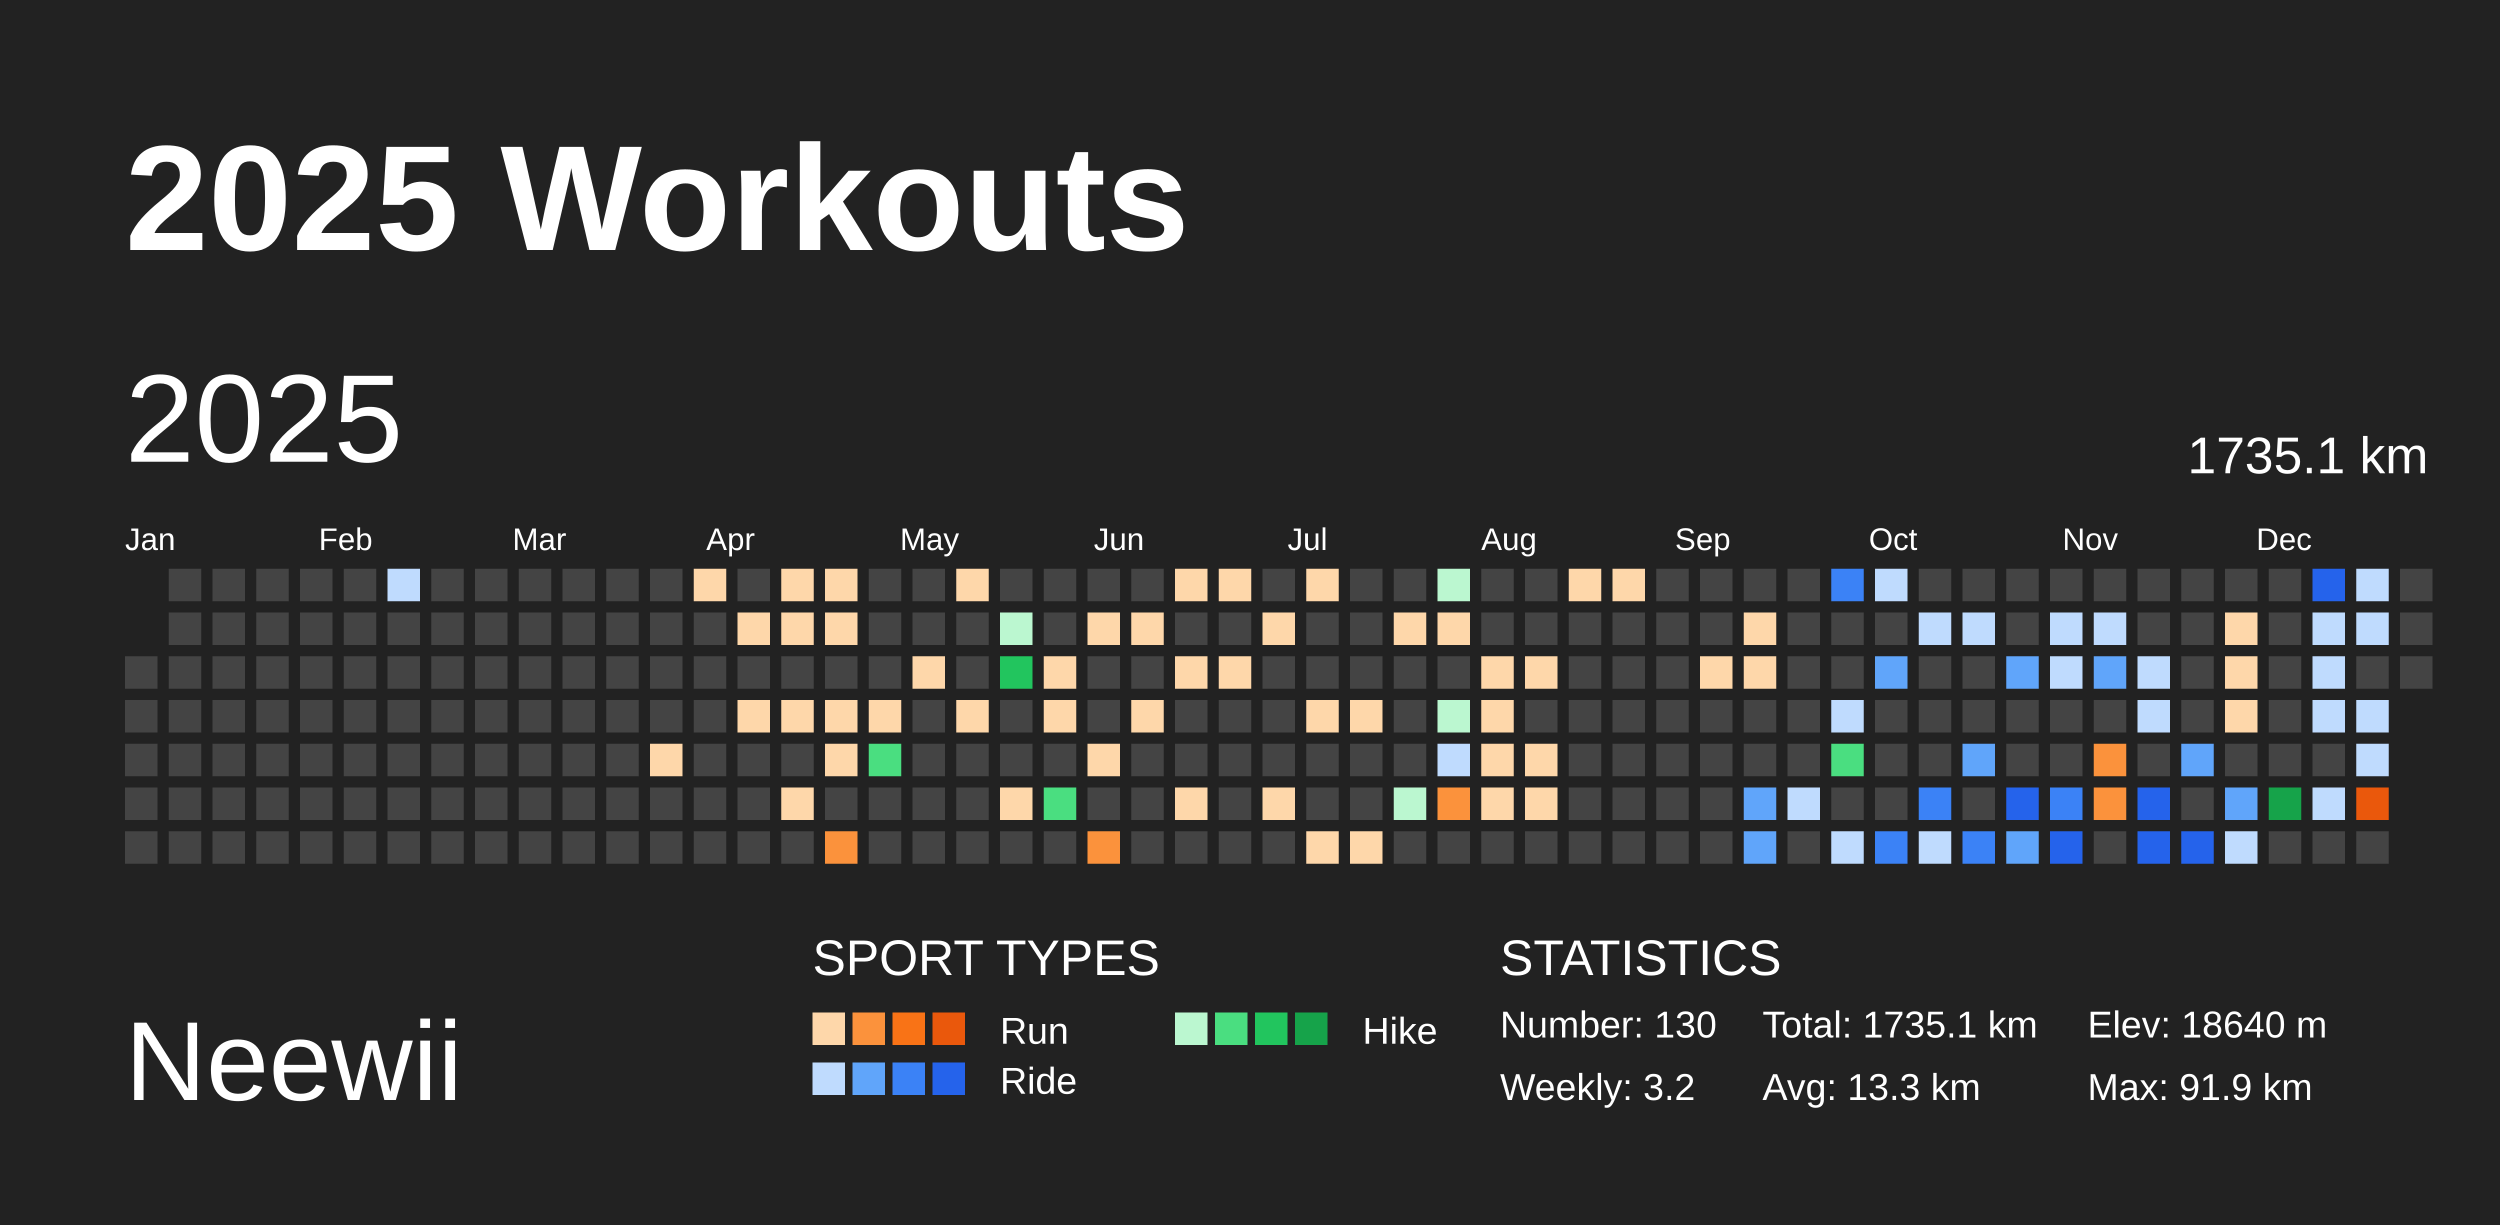
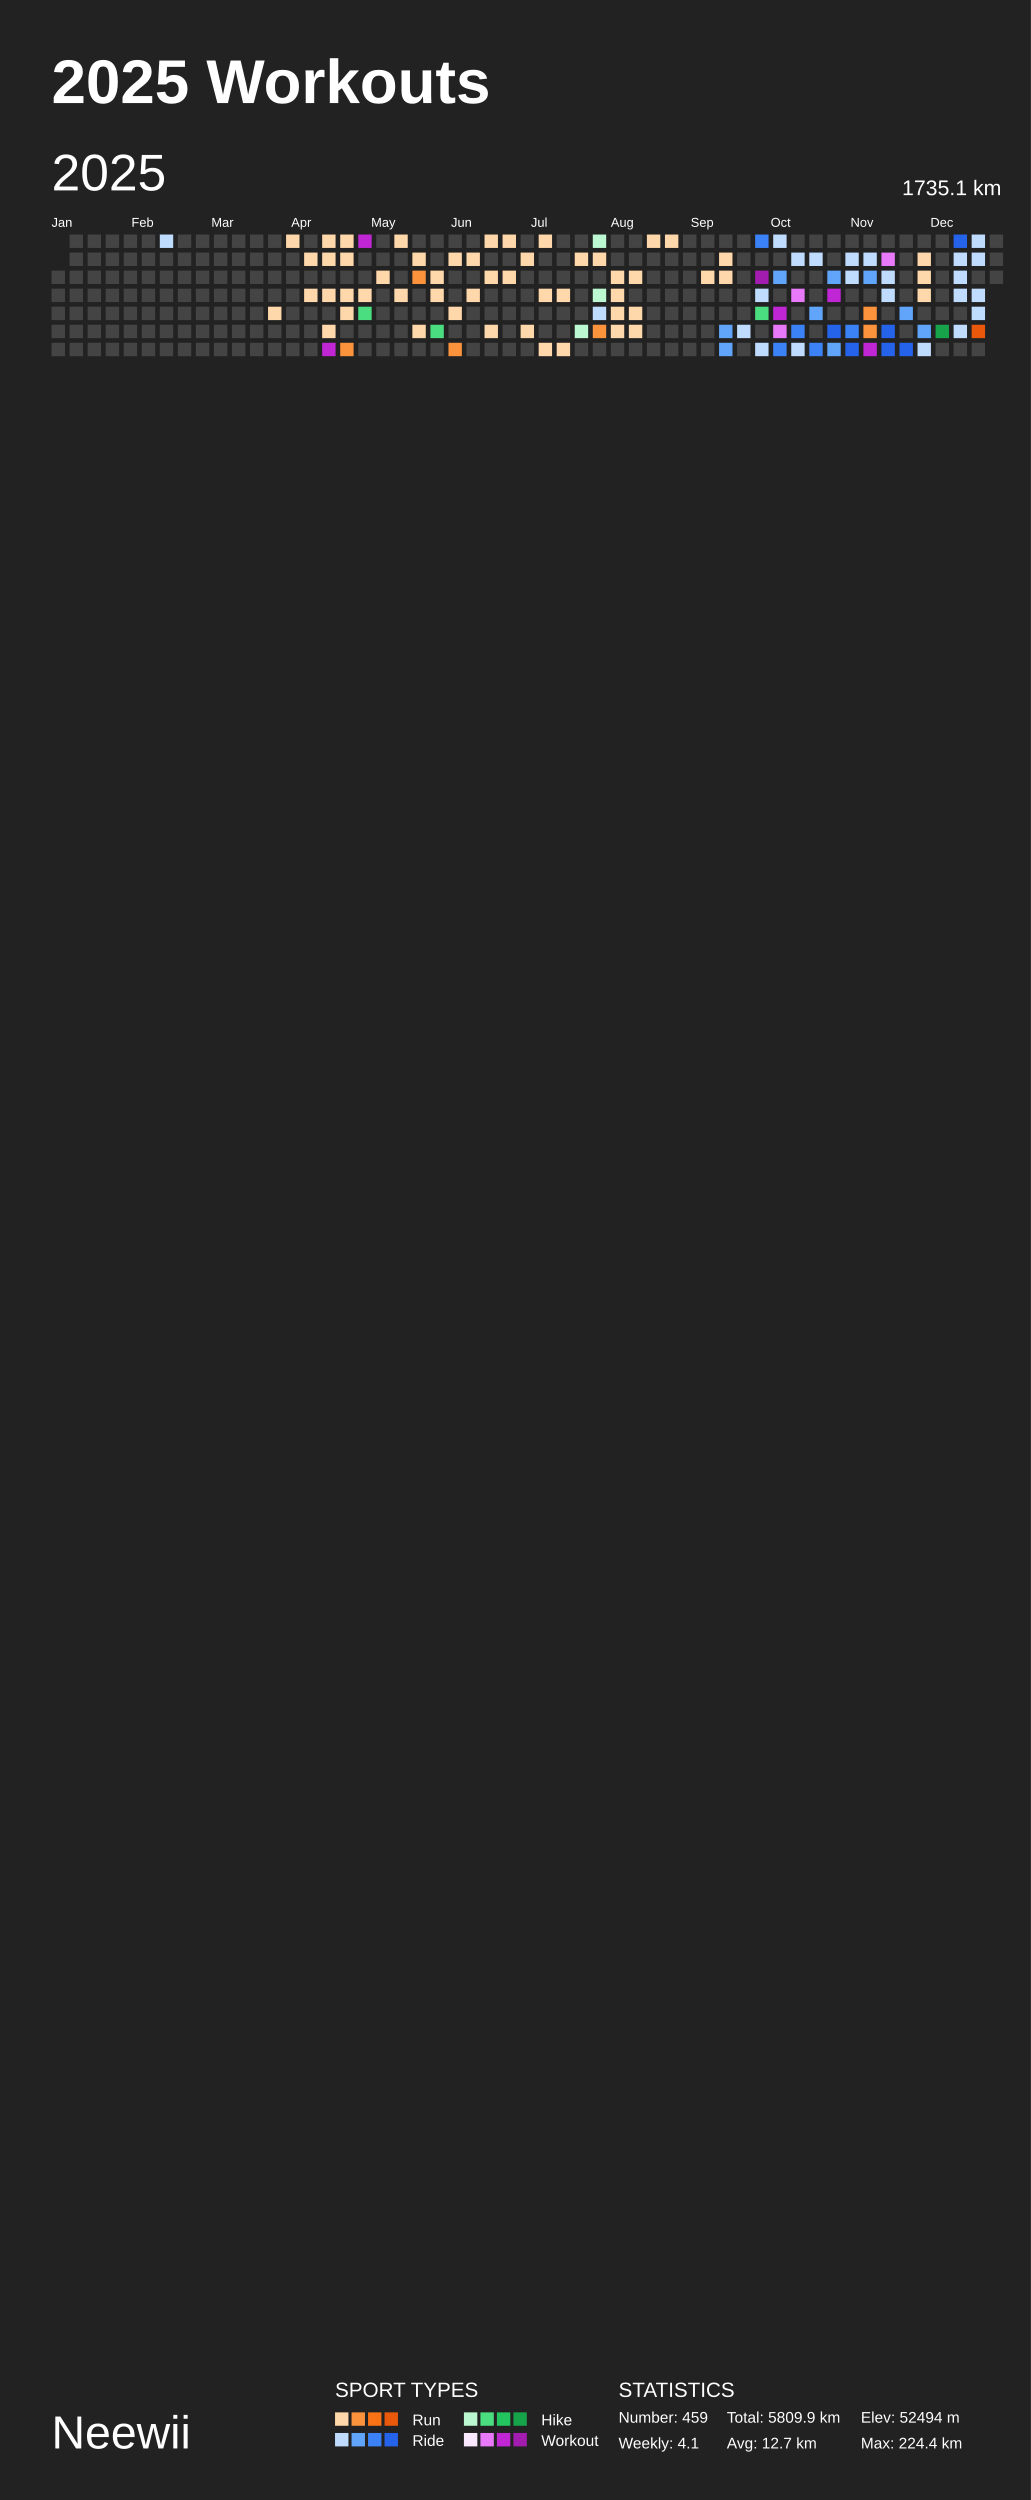
- <svg xmlns="http://www.w3.org/2000/svg" baseProfile="full" height="98mm" version="1.1" viewBox="0,0,200,98" width="200mm">
+ <svg xmlns="http://www.w3.org/2000/svg" baseProfile="full" height="485mm" version="1.1" viewBox="0,0,200,485" width="200mm">
  <defs />
-   <rect fill="#222222" height="98" width="200" x="0" y="0" />
+   <rect fill="#222222" height="485" width="200" x="0" y="0" />
  <text fill="#FFFFFF" style="font-size:12px; font-family:Arial; font-weight:bold;" x="10" y="20">2025 Workouts</text>
-   <text fill="#FFFFFF" style="font-size:9px; font-family:Arial" x="10" y="88">Neewii</text>
-   <text fill="#FFFFFF" style="font-size:4px; font-family:Arial" x="65" y="78">SPORT TYPES</text>
-   <rect fill="#fed7aa" height="2.6" width="2.6" x="65.0" y="81" />
-   <rect fill="#fb923c" height="2.6" width="2.6" x="68.2" y="81" />
-   <rect fill="#f97316" height="2.6" width="2.6" x="71.4" y="81" />
-   <rect fill="#ea580c" height="2.6" width="2.6" x="74.6" y="81" />
-   <text fill="#FFFFFF" style="font-size:3px; font-family:Arial" x="80" y="83.5">Run</text>
-   <rect fill="#bbf7d0" height="2.6" width="2.6" x="94.0" y="81" />
-   <rect fill="#4ade80" height="2.6" width="2.6" x="97.2" y="81" />
-   <rect fill="#22c55e" height="2.6" width="2.6" x="100.4" y="81" />
-   <rect fill="#16a34a" height="2.6" width="2.6" x="103.6" y="81" />
-   <text fill="#FFFFFF" style="font-size:3px; font-family:Arial" x="109" y="83.5">Hike</text>
-   <rect fill="#bfdbfe" height="2.6" width="2.6" x="65.0" y="85" />
-   <rect fill="#60a5fa" height="2.6" width="2.6" x="68.2" y="85" />
-   <rect fill="#3b82f6" height="2.6" width="2.6" x="71.4" y="85" />
-   <rect fill="#2563eb" height="2.6" width="2.6" x="74.6" y="85" />
-   <text fill="#FFFFFF" style="font-size:3px; font-family:Arial" x="80" y="87.5">Ride</text>
-   <text fill="#FFFFFF" style="font-size:4px; font-family:Arial" x="120" y="78">STATISTICS</text>
-   <text fill="#FFFFFF" style="font-size:3px; font-family:Arial" x="120" y="83">Number: 130</text>
-   <text fill="#FFFFFF" style="font-size:3px; font-family:Arial" x="120" y="88">Weekly: 3.2</text>
-   <text fill="#FFFFFF" style="font-size:3px; font-family:Arial" x="141" y="83">Total: 1735.1 km</text>
-   <text fill="#FFFFFF" style="font-size:3px; font-family:Arial" x="141" y="88">Avg: 13.3 km</text>
-   <text fill="#FFFFFF" style="font-size:3px; font-family:Arial" x="167" y="83">Elev: 18640 m</text>
-   <text fill="#FFFFFF" style="font-size:3px; font-family:Arial" x="167" y="88">Max: 91.9 km</text>
+   <text fill="#FFFFFF" style="font-size:9px; font-family:Arial" x="10" y="475">Neewii</text>
+   <text fill="#FFFFFF" style="font-size:4px; font-family:Arial" x="65" y="465">SPORT TYPES</text>
+   <rect fill="#fed7aa" height="2.6" width="2.6" x="65.0" y="468" />
+   <rect fill="#fb923c" height="2.6" width="2.6" x="68.2" y="468" />
+   <rect fill="#f97316" height="2.6" width="2.6" x="71.4" y="468" />
+   <rect fill="#ea580c" height="2.6" width="2.6" x="74.6" y="468" />
+   <text fill="#FFFFFF" style="font-size:3px; font-family:Arial" x="80" y="470.5">Run</text>
+   <rect fill="#bbf7d0" height="2.6" width="2.6" x="90.0" y="468" />
+   <rect fill="#4ade80" height="2.6" width="2.6" x="93.2" y="468" />
+   <rect fill="#22c55e" height="2.6" width="2.6" x="96.4" y="468" />
+   <rect fill="#16a34a" height="2.6" width="2.6" x="99.6" y="468" />
+   <text fill="#FFFFFF" style="font-size:3px; font-family:Arial" x="105" y="470.5">Hike</text>
+   <rect fill="#bfdbfe" height="2.6" width="2.6" x="65.0" y="472" />
+   <rect fill="#60a5fa" height="2.6" width="2.6" x="68.2" y="472" />
+   <rect fill="#3b82f6" height="2.6" width="2.6" x="71.4" y="472" />
+   <rect fill="#2563eb" height="2.6" width="2.6" x="74.6" y="472" />
+   <text fill="#FFFFFF" style="font-size:3px; font-family:Arial" x="80" y="474.5">Ride</text>
+   <rect fill="#fae8ff" height="2.6" width="2.6" x="90.0" y="472" />
+   <rect fill="#e879f9" height="2.6" width="2.6" x="93.2" y="472" />
+   <rect fill="#c026d3" height="2.6" width="2.6" x="96.4" y="472" />
+   <rect fill="#a21caf" height="2.6" width="2.6" x="99.6" y="472" />
+   <text fill="#FFFFFF" style="font-size:3px; font-family:Arial" x="105" y="474.5">Workout</text>
+   <text fill="#FFFFFF" style="font-size:4px; font-family:Arial" x="120" y="465">STATISTICS</text>
+   <text fill="#FFFFFF" style="font-size:3px; font-family:Arial" x="120" y="470">Number: 459</text>
+   <text fill="#FFFFFF" style="font-size:3px; font-family:Arial" x="120" y="475">Weekly: 4.1</text>
+   <text fill="#FFFFFF" style="font-size:3px; font-family:Arial" x="141" y="470">Total: 5809.9 km</text>
+   <text fill="#FFFFFF" style="font-size:3px; font-family:Arial" x="141" y="475">Avg: 12.7 km</text>
+   <text fill="#FFFFFF" style="font-size:3px; font-family:Arial" x="167" y="470">Elev: 52494 m</text>
+   <text fill="#FFFFFF" style="font-size:3px; font-family:Arial" x="167" y="475">Max: 224.4 km</text>
  <text dominant-baseline="hanging" fill="#FFFFFF" style="font-size:10.0px; font-family:Arial;" x="10" y="30">2025</text>
  <text dominant-baseline="hanging" fill="#FFFFFF" style="font-size:4.125px; font-family:Arial;" x="175" y="35">1735.1 km</text>
  <text fill="#FFFFFF" style="font-size:2.5px; font-family:Arial" x="10.0" y="44">Jan</text>
  <text fill="#FFFFFF" style="font-size:2.5px; font-family:Arial" x="25.5" y="44">Feb</text>
  <text fill="#FFFFFF" style="font-size:2.5px; font-family:Arial" x="41.0" y="44">Mar</text>
  <text fill="#FFFFFF" style="font-size:2.5px; font-family:Arial" x="56.5" y="44">Apr</text>
  <text fill="#FFFFFF" style="font-size:2.5px; font-family:Arial" x="72.0" y="44">May</text>
  <text fill="#FFFFFF" style="font-size:2.5px; font-family:Arial" x="87.5" y="44">Jun</text>
  <text fill="#FFFFFF" style="font-size:2.5px; font-family:Arial" x="103.0" y="44">Jul</text>
  <text fill="#FFFFFF" style="font-size:2.5px; font-family:Arial" x="118.5" y="44">Aug</text>
  <text fill="#FFFFFF" style="font-size:2.5px; font-family:Arial" x="134.0" y="44">Sep</text>
  <text fill="#FFFFFF" style="font-size:2.5px; font-family:Arial" x="149.5" y="44">Oct</text>
  <text fill="#FFFFFF" style="font-size:2.5px; font-family:Arial" x="165.0" y="44">Nov</text>
  <text fill="#FFFFFF" style="font-size:2.5px; font-family:Arial" x="180.5" y="44">Dec</text>
  <rect fill="#444444" height="2.6" width="2.6" x="10.0" y="52.5" />
  <rect fill="#444444" height="2.6" width="2.6" x="10.0" y="56.0" />
  <rect fill="#444444" height="2.6" width="2.6" x="10.0" y="59.5" />
  <rect fill="#444444" height="2.6" width="2.6" x="10.0" y="63.0" />
  <rect fill="#444444" height="2.6" width="2.6" x="10.0" y="66.5" />
  <rect fill="#444444" height="2.6" width="2.6" x="13.5" y="45.5" />
  <rect fill="#444444" height="2.6" width="2.6" x="13.5" y="49.0" />
  <rect fill="#444444" height="2.6" width="2.6" x="13.5" y="52.5" />
  <rect fill="#444444" height="2.6" width="2.6" x="13.5" y="56.0" />
  <rect fill="#444444" height="2.6" width="2.6" x="13.5" y="59.5" />
  <rect fill="#444444" height="2.6" width="2.6" x="13.5" y="63.0" />
  <rect fill="#444444" height="2.6" width="2.6" x="13.5" y="66.5" />
  <rect fill="#444444" height="2.6" width="2.6" x="17.0" y="45.5" />
  <rect fill="#444444" height="2.6" width="2.6" x="17.0" y="49.0" />
  <rect fill="#444444" height="2.6" width="2.6" x="17.0" y="52.5" />
  <rect fill="#444444" height="2.6" width="2.6" x="17.0" y="56.0" />
  <rect fill="#444444" height="2.6" width="2.6" x="17.0" y="59.5" />
  <rect fill="#444444" height="2.6" width="2.6" x="17.0" y="63.0" />
  <rect fill="#444444" height="2.6" width="2.6" x="17.0" y="66.5" />
  <rect fill="#444444" height="2.6" width="2.6" x="20.5" y="45.5" />
  <rect fill="#444444" height="2.6" width="2.6" x="20.5" y="49.0" />
  <rect fill="#444444" height="2.6" width="2.6" x="20.5" y="52.5" />
  <rect fill="#444444" height="2.6" width="2.6" x="20.5" y="56.0" />
  <rect fill="#444444" height="2.6" width="2.6" x="20.5" y="59.5" />
  <rect fill="#444444" height="2.6" width="2.6" x="20.5" y="63.0" />
  <rect fill="#444444" height="2.6" width="2.6" x="20.5" y="66.5" />
  <rect fill="#444444" height="2.6" width="2.6" x="24.0" y="45.5" />
  <rect fill="#444444" height="2.6" width="2.6" x="24.0" y="49.0" />
  <rect fill="#444444" height="2.6" width="2.6" x="24.0" y="52.5" />
  <rect fill="#444444" height="2.6" width="2.6" x="24.0" y="56.0" />
  <rect fill="#444444" height="2.6" width="2.6" x="24.0" y="59.5" />
  <rect fill="#444444" height="2.6" width="2.6" x="24.0" y="63.0" />
  <rect fill="#444444" height="2.6" width="2.6" x="24.0" y="66.5" />
  <rect fill="#444444" height="2.6" width="2.6" x="27.5" y="45.5" />
  <rect fill="#444444" height="2.6" width="2.6" x="27.5" y="49.0" />
  <rect fill="#444444" height="2.6" width="2.6" x="27.5" y="52.5" />
  <rect fill="#444444" height="2.6" width="2.6" x="27.5" y="56.0" />
  <rect fill="#444444" height="2.6" width="2.6" x="27.5" y="59.5" />
  <rect fill="#444444" height="2.6" width="2.6" x="27.5" y="63.0" />
  <rect fill="#444444" height="2.6" width="2.6" x="27.5" y="66.5" />
  <rect fill="#bfdbfe" height="2.6" width="2.6" x="31.0" y="45.5" />
  <rect fill="#444444" height="2.6" width="2.6" x="31.0" y="49.0" />
  <rect fill="#444444" height="2.6" width="2.6" x="31.0" y="52.5" />
  <rect fill="#444444" height="2.6" width="2.6" x="31.0" y="56.0" />
  <rect fill="#444444" height="2.6" width="2.6" x="31.0" y="59.5" />
  <rect fill="#444444" height="2.6" width="2.6" x="31.0" y="63.0" />
  <rect fill="#444444" height="2.6" width="2.6" x="31.0" y="66.5" />
  <rect fill="#444444" height="2.6" width="2.6" x="34.5" y="45.5" />
  <rect fill="#444444" height="2.6" width="2.6" x="34.5" y="49.0" />
  <rect fill="#444444" height="2.6" width="2.6" x="34.5" y="52.5" />
  <rect fill="#444444" height="2.6" width="2.6" x="34.5" y="56.0" />
  <rect fill="#444444" height="2.6" width="2.6" x="34.5" y="59.5" />
  <rect fill="#444444" height="2.6" width="2.6" x="34.5" y="63.0" />
  <rect fill="#444444" height="2.6" width="2.6" x="34.5" y="66.5" />
  <rect fill="#444444" height="2.6" width="2.6" x="38.0" y="45.5" />
  <rect fill="#444444" height="2.6" width="2.6" x="38.0" y="49.0" />
  <rect fill="#444444" height="2.6" width="2.6" x="38.0" y="52.5" />
  <rect fill="#444444" height="2.6" width="2.6" x="38.0" y="56.0" />
  <rect fill="#444444" height="2.6" width="2.6" x="38.0" y="59.5" />
  <rect fill="#444444" height="2.6" width="2.6" x="38.0" y="63.0" />
  <rect fill="#444444" height="2.6" width="2.6" x="38.0" y="66.5" />
  <rect fill="#444444" height="2.6" width="2.6" x="41.5" y="45.5" />
  <rect fill="#444444" height="2.6" width="2.6" x="41.5" y="49.0" />
  <rect fill="#444444" height="2.6" width="2.6" x="41.5" y="52.5" />
  <rect fill="#444444" height="2.6" width="2.6" x="41.5" y="56.0" />
  <rect fill="#444444" height="2.6" width="2.6" x="41.5" y="59.5" />
  <rect fill="#444444" height="2.6" width="2.6" x="41.5" y="63.0" />
  <rect fill="#444444" height="2.6" width="2.6" x="41.5" y="66.5" />
  <rect fill="#444444" height="2.6" width="2.6" x="45.0" y="45.5" />
  <rect fill="#444444" height="2.6" width="2.6" x="45.0" y="49.0" />
  <rect fill="#444444" height="2.6" width="2.6" x="45.0" y="52.5" />
  <rect fill="#444444" height="2.6" width="2.6" x="45.0" y="56.0" />
  <rect fill="#444444" height="2.6" width="2.6" x="45.0" y="59.5" />
  <rect fill="#444444" height="2.6" width="2.6" x="45.0" y="63.0" />
  <rect fill="#444444" height="2.6" width="2.6" x="45.0" y="66.5" />
  <rect fill="#444444" height="2.6" width="2.6" x="48.5" y="45.5" />
  <rect fill="#444444" height="2.6" width="2.6" x="48.5" y="49.0" />
  <rect fill="#444444" height="2.6" width="2.6" x="48.5" y="52.5" />
  <rect fill="#444444" height="2.6" width="2.6" x="48.5" y="56.0" />
  <rect fill="#444444" height="2.6" width="2.6" x="48.5" y="59.5" />
  <rect fill="#444444" height="2.6" width="2.6" x="48.5" y="63.0" />
  <rect fill="#444444" height="2.6" width="2.6" x="48.5" y="66.5" />
  <rect fill="#444444" height="2.6" width="2.6" x="52.0" y="45.5" />
  <rect fill="#444444" height="2.6" width="2.6" x="52.0" y="49.0" />
  <rect fill="#444444" height="2.6" width="2.6" x="52.0" y="52.5" />
  <rect fill="#444444" height="2.6" width="2.6" x="52.0" y="56.0" />
  <rect fill="#fed7aa" height="2.6" width="2.6" x="52.0" y="59.5" />
  <rect fill="#444444" height="2.6" width="2.6" x="52.0" y="63.0" />
  <rect fill="#444444" height="2.6" width="2.6" x="52.0" y="66.5" />
  <rect fill="#fed7aa" height="2.6" width="2.6" x="55.5" y="45.5" />
  <rect fill="#444444" height="2.6" width="2.6" x="55.5" y="49.0" />
  <rect fill="#444444" height="2.6" width="2.6" x="55.5" y="52.5" />
  <rect fill="#444444" height="2.6" width="2.6" x="55.5" y="56.0" />
  <rect fill="#444444" height="2.6" width="2.6" x="55.5" y="59.5" />
  <rect fill="#444444" height="2.6" width="2.6" x="55.5" y="63.0" />
  <rect fill="#444444" height="2.6" width="2.6" x="55.5" y="66.5" />
  <rect fill="#444444" height="2.6" width="2.6" x="59.0" y="45.5" />
  <rect fill="#fed7aa" height="2.6" width="2.6" x="59.0" y="49.0" />
  <rect fill="#444444" height="2.6" width="2.6" x="59.0" y="52.5" />
  <rect fill="#fed7aa" height="2.6" width="2.6" x="59.0" y="56.0" />
  <rect fill="#444444" height="2.6" width="2.6" x="59.0" y="59.5" />
  <rect fill="#444444" height="2.6" width="2.6" x="59.0" y="63.0" />
  <rect fill="#444444" height="2.6" width="2.6" x="59.0" y="66.5" />
  <rect fill="#fed7aa" height="2.6" width="2.6" x="62.5" y="45.5" />
  <rect fill="#fed7aa" height="2.6" width="2.6" x="62.5" y="49.0" />
  <rect fill="#444444" height="2.6" width="2.6" x="62.5" y="52.5" />
  <rect fill="#fed7aa" height="2.6" width="2.6" x="62.5" y="56.0" />
  <rect fill="#444444" height="2.6" width="2.6" x="62.5" y="59.5" />
  <rect fill="#fed7aa" height="2.6" width="2.6" x="62.5" y="63.0" />
-   <rect fill="#444444" height="2.6" width="2.6" x="62.5" y="66.5" />
+   <rect fill="#c026d3" height="2.6" width="2.6" x="62.5" y="66.5" />
  <rect fill="#fed7aa" height="2.6" width="2.6" x="66.0" y="45.5" />
  <rect fill="#fed7aa" height="2.6" width="2.6" x="66.0" y="49.0" />
  <rect fill="#444444" height="2.6" width="2.6" x="66.0" y="52.5" />
  <rect fill="#fed7aa" height="2.6" width="2.6" x="66.0" y="56.0" />
  <rect fill="#fed7aa" height="2.6" width="2.6" x="66.0" y="59.5" />
  <rect fill="#444444" height="2.6" width="2.6" x="66.0" y="63.0" />
  <rect fill="#fb923c" height="2.6" width="2.6" x="66.0" y="66.5" />
-   <rect fill="#444444" height="2.6" width="2.6" x="69.5" y="45.5" />
+   <rect fill="#c026d3" height="2.6" width="2.6" x="69.5" y="45.5" />
  <rect fill="#444444" height="2.6" width="2.6" x="69.5" y="49.0" />
  <rect fill="#444444" height="2.6" width="2.6" x="69.5" y="52.5" />
  <rect fill="#fed7aa" height="2.6" width="2.6" x="69.5" y="56.0" />
  <rect fill="#4ade80" height="2.6" width="2.6" x="69.5" y="59.5" />
  <rect fill="#444444" height="2.6" width="2.6" x="69.5" y="63.0" />
  <rect fill="#444444" height="2.6" width="2.6" x="69.5" y="66.5" />
  <rect fill="#444444" height="2.6" width="2.6" x="73.0" y="45.5" />
  <rect fill="#444444" height="2.6" width="2.6" x="73.0" y="49.0" />
  <rect fill="#fed7aa" height="2.6" width="2.6" x="73.0" y="52.5" />
  <rect fill="#444444" height="2.6" width="2.6" x="73.0" y="56.0" />
  <rect fill="#444444" height="2.6" width="2.6" x="73.0" y="59.5" />
  <rect fill="#444444" height="2.6" width="2.6" x="73.0" y="63.0" />
  <rect fill="#444444" height="2.6" width="2.6" x="73.0" y="66.5" />
  <rect fill="#fed7aa" height="2.6" width="2.6" x="76.5" y="45.5" />
  <rect fill="#444444" height="2.6" width="2.6" x="76.5" y="49.0" />
  <rect fill="#444444" height="2.6" width="2.6" x="76.5" y="52.5" />
  <rect fill="#fed7aa" height="2.6" width="2.6" x="76.5" y="56.0" />
  <rect fill="#444444" height="2.6" width="2.6" x="76.5" y="59.5" />
  <rect fill="#444444" height="2.6" width="2.6" x="76.5" y="63.0" />
  <rect fill="#444444" height="2.6" width="2.6" x="76.5" y="66.5" />
  <rect fill="#444444" height="2.6" width="2.6" x="80.0" y="45.5" />
-   <rect fill="#bbf7d0" height="2.6" width="2.6" x="80.0" y="49.0" />
-   <rect fill="#22c55e" height="2.6" width="2.6" x="80.0" y="52.5" />
+   <rect fill="#fed7aa" height="2.6" width="2.6" x="80.0" y="49.0" />
+   <rect fill="#fb923c" height="2.6" width="2.6" x="80.0" y="52.5" />
  <rect fill="#444444" height="2.6" width="2.6" x="80.0" y="56.0" />
  <rect fill="#444444" height="2.6" width="2.6" x="80.0" y="59.5" />
  <rect fill="#fed7aa" height="2.6" width="2.6" x="80.0" y="63.0" />
  <rect fill="#444444" height="2.6" width="2.6" x="80.0" y="66.5" />
  <rect fill="#444444" height="2.6" width="2.6" x="83.5" y="45.5" />
  <rect fill="#444444" height="2.6" width="2.6" x="83.5" y="49.0" />
  <rect fill="#fed7aa" height="2.6" width="2.6" x="83.5" y="52.5" />
  <rect fill="#fed7aa" height="2.6" width="2.6" x="83.5" y="56.0" />
  <rect fill="#444444" height="2.6" width="2.6" x="83.5" y="59.5" />
  <rect fill="#4ade80" height="2.6" width="2.6" x="83.5" y="63.0" />
  <rect fill="#444444" height="2.6" width="2.6" x="83.5" y="66.5" />
  <rect fill="#444444" height="2.6" width="2.6" x="87.0" y="45.5" />
  <rect fill="#fed7aa" height="2.6" width="2.6" x="87.0" y="49.0" />
  <rect fill="#444444" height="2.6" width="2.6" x="87.0" y="52.5" />
  <rect fill="#444444" height="2.6" width="2.6" x="87.0" y="56.0" />
  <rect fill="#fed7aa" height="2.6" width="2.6" x="87.0" y="59.5" />
  <rect fill="#444444" height="2.6" width="2.6" x="87.0" y="63.0" />
  <rect fill="#fb923c" height="2.6" width="2.6" x="87.0" y="66.5" />
  <rect fill="#444444" height="2.6" width="2.6" x="90.5" y="45.5" />
  <rect fill="#fed7aa" height="2.6" width="2.6" x="90.5" y="49.0" />
  <rect fill="#444444" height="2.6" width="2.6" x="90.5" y="52.5" />
  <rect fill="#fed7aa" height="2.6" width="2.6" x="90.5" y="56.0" />
  <rect fill="#444444" height="2.6" width="2.6" x="90.5" y="59.5" />
  <rect fill="#444444" height="2.6" width="2.6" x="90.5" y="63.0" />
  <rect fill="#444444" height="2.6" width="2.6" x="90.5" y="66.5" />
  <rect fill="#fed7aa" height="2.6" width="2.6" x="94.0" y="45.5" />
  <rect fill="#444444" height="2.6" width="2.6" x="94.0" y="49.0" />
  <rect fill="#fed7aa" height="2.6" width="2.6" x="94.0" y="52.5" />
  <rect fill="#444444" height="2.6" width="2.6" x="94.0" y="56.0" />
  <rect fill="#444444" height="2.6" width="2.6" x="94.0" y="59.5" />
  <rect fill="#fed7aa" height="2.6" width="2.6" x="94.0" y="63.0" />
  <rect fill="#444444" height="2.6" width="2.6" x="94.0" y="66.5" />
  <rect fill="#fed7aa" height="2.6" width="2.6" x="97.5" y="45.5" />
  <rect fill="#444444" height="2.6" width="2.6" x="97.5" y="49.0" />
  <rect fill="#fed7aa" height="2.6" width="2.6" x="97.5" y="52.5" />
  <rect fill="#444444" height="2.6" width="2.6" x="97.5" y="56.0" />
  <rect fill="#444444" height="2.6" width="2.6" x="97.5" y="59.5" />
  <rect fill="#444444" height="2.6" width="2.6" x="97.5" y="63.0" />
  <rect fill="#444444" height="2.6" width="2.6" x="97.5" y="66.5" />
  <rect fill="#444444" height="2.6" width="2.6" x="101.0" y="45.5" />
  <rect fill="#fed7aa" height="2.6" width="2.6" x="101.0" y="49.0" />
  <rect fill="#444444" height="2.6" width="2.6" x="101.0" y="52.5" />
  <rect fill="#444444" height="2.6" width="2.6" x="101.0" y="56.0" />
  <rect fill="#444444" height="2.6" width="2.6" x="101.0" y="59.5" />
  <rect fill="#fed7aa" height="2.6" width="2.6" x="101.0" y="63.0" />
  <rect fill="#444444" height="2.6" width="2.6" x="101.0" y="66.5" />
  <rect fill="#fed7aa" height="2.6" width="2.6" x="104.5" y="45.5" />
  <rect fill="#444444" height="2.6" width="2.6" x="104.5" y="49.0" />
  <rect fill="#444444" height="2.6" width="2.6" x="104.5" y="52.5" />
  <rect fill="#fed7aa" height="2.6" width="2.6" x="104.5" y="56.0" />
  <rect fill="#444444" height="2.6" width="2.6" x="104.5" y="59.5" />
  <rect fill="#444444" height="2.6" width="2.6" x="104.5" y="63.0" />
  <rect fill="#fed7aa" height="2.6" width="2.6" x="104.5" y="66.5" />
  <rect fill="#444444" height="2.6" width="2.6" x="108.0" y="45.5" />
  <rect fill="#444444" height="2.6" width="2.6" x="108.0" y="49.0" />
  <rect fill="#444444" height="2.6" width="2.6" x="108.0" y="52.5" />
  <rect fill="#fed7aa" height="2.6" width="2.6" x="108.0" y="56.0" />
  <rect fill="#444444" height="2.6" width="2.6" x="108.0" y="59.5" />
  <rect fill="#444444" height="2.6" width="2.6" x="108.0" y="63.0" />
  <rect fill="#fed7aa" height="2.6" width="2.6" x="108.0" y="66.5" />
  <rect fill="#444444" height="2.6" width="2.6" x="111.5" y="45.5" />
  <rect fill="#fed7aa" height="2.6" width="2.6" x="111.5" y="49.0" />
  <rect fill="#444444" height="2.6" width="2.6" x="111.5" y="52.5" />
  <rect fill="#444444" height="2.6" width="2.6" x="111.5" y="56.0" />
  <rect fill="#444444" height="2.6" width="2.6" x="111.5" y="59.5" />
  <rect fill="#bbf7d0" height="2.6" width="2.6" x="111.5" y="63.0" />
  <rect fill="#444444" height="2.6" width="2.6" x="111.5" y="66.5" />
  <rect fill="#bbf7d0" height="2.6" width="2.6" x="115.0" y="45.5" />
  <rect fill="#fed7aa" height="2.6" width="2.6" x="115.0" y="49.0" />
  <rect fill="#444444" height="2.6" width="2.6" x="115.0" y="52.5" />
  <rect fill="#bbf7d0" height="2.6" width="2.6" x="115.0" y="56.0" />
  <rect fill="#bfdbfe" height="2.6" width="2.6" x="115.0" y="59.5" />
  <rect fill="#fb923c" height="2.6" width="2.6" x="115.0" y="63.0" />
  <rect fill="#444444" height="2.6" width="2.6" x="115.0" y="66.5" />
  <rect fill="#444444" height="2.6" width="2.6" x="118.5" y="45.5" />
  <rect fill="#444444" height="2.6" width="2.6" x="118.5" y="49.0" />
  <rect fill="#fed7aa" height="2.6" width="2.6" x="118.5" y="52.5" />
  <rect fill="#fed7aa" height="2.6" width="2.6" x="118.5" y="56.0" />
  <rect fill="#fed7aa" height="2.6" width="2.6" x="118.5" y="59.5" />
  <rect fill="#fed7aa" height="2.6" width="2.6" x="118.5" y="63.0" />
  <rect fill="#444444" height="2.6" width="2.6" x="118.5" y="66.5" />
  <rect fill="#444444" height="2.6" width="2.6" x="122.0" y="45.5" />
  <rect fill="#444444" height="2.6" width="2.6" x="122.0" y="49.0" />
  <rect fill="#fed7aa" height="2.6" width="2.6" x="122.0" y="52.5" />
  <rect fill="#444444" height="2.6" width="2.6" x="122.0" y="56.0" />
  <rect fill="#fed7aa" height="2.6" width="2.6" x="122.0" y="59.5" />
  <rect fill="#fed7aa" height="2.6" width="2.6" x="122.0" y="63.0" />
  <rect fill="#444444" height="2.6" width="2.6" x="122.0" y="66.5" />
  <rect fill="#fed7aa" height="2.6" width="2.6" x="125.5" y="45.5" />
  <rect fill="#444444" height="2.6" width="2.6" x="125.5" y="49.0" />
  <rect fill="#444444" height="2.6" width="2.6" x="125.5" y="52.5" />
  <rect fill="#444444" height="2.6" width="2.6" x="125.5" y="56.0" />
  <rect fill="#444444" height="2.6" width="2.6" x="125.5" y="59.5" />
  <rect fill="#444444" height="2.6" width="2.6" x="125.5" y="63.0" />
  <rect fill="#444444" height="2.6" width="2.6" x="125.5" y="66.5" />
  <rect fill="#fed7aa" height="2.6" width="2.6" x="129.0" y="45.5" />
  <rect fill="#444444" height="2.6" width="2.6" x="129.0" y="49.0" />
  <rect fill="#444444" height="2.6" width="2.6" x="129.0" y="52.5" />
  <rect fill="#444444" height="2.6" width="2.6" x="129.0" y="56.0" />
  <rect fill="#444444" height="2.6" width="2.6" x="129.0" y="59.5" />
  <rect fill="#444444" height="2.6" width="2.6" x="129.0" y="63.0" />
  <rect fill="#444444" height="2.6" width="2.6" x="129.0" y="66.5" />
  <rect fill="#444444" height="2.6" width="2.6" x="132.5" y="45.5" />
  <rect fill="#444444" height="2.6" width="2.6" x="132.5" y="49.0" />
  <rect fill="#444444" height="2.6" width="2.6" x="132.5" y="52.5" />
  <rect fill="#444444" height="2.6" width="2.6" x="132.5" y="56.0" />
  <rect fill="#444444" height="2.6" width="2.6" x="132.5" y="59.5" />
  <rect fill="#444444" height="2.6" width="2.6" x="132.5" y="63.0" />
  <rect fill="#444444" height="2.6" width="2.6" x="132.5" y="66.5" />
  <rect fill="#444444" height="2.6" width="2.6" x="136.0" y="45.5" />
  <rect fill="#444444" height="2.6" width="2.6" x="136.0" y="49.0" />
  <rect fill="#fed7aa" height="2.6" width="2.6" x="136.0" y="52.5" />
  <rect fill="#444444" height="2.6" width="2.6" x="136.0" y="56.0" />
  <rect fill="#444444" height="2.6" width="2.6" x="136.0" y="59.5" />
  <rect fill="#444444" height="2.6" width="2.6" x="136.0" y="63.0" />
  <rect fill="#444444" height="2.6" width="2.6" x="136.0" y="66.5" />
  <rect fill="#444444" height="2.6" width="2.6" x="139.5" y="45.5" />
  <rect fill="#fed7aa" height="2.6" width="2.6" x="139.5" y="49.0" />
  <rect fill="#fed7aa" height="2.6" width="2.6" x="139.5" y="52.5" />
  <rect fill="#444444" height="2.6" width="2.6" x="139.5" y="56.0" />
  <rect fill="#444444" height="2.6" width="2.6" x="139.5" y="59.5" />
  <rect fill="#60a5fa" height="2.6" width="2.6" x="139.5" y="63.0" />
  <rect fill="#60a5fa" height="2.6" width="2.6" x="139.5" y="66.5" />
  <rect fill="#444444" height="2.6" width="2.6" x="143.0" y="45.5" />
  <rect fill="#444444" height="2.6" width="2.6" x="143.0" y="49.0" />
  <rect fill="#444444" height="2.6" width="2.6" x="143.0" y="52.5" />
  <rect fill="#444444" height="2.6" width="2.6" x="143.0" y="56.0" />
  <rect fill="#444444" height="2.6" width="2.6" x="143.0" y="59.5" />
  <rect fill="#bfdbfe" height="2.6" width="2.6" x="143.0" y="63.0" />
  <rect fill="#444444" height="2.6" width="2.6" x="143.0" y="66.5" />
  <rect fill="#3b82f6" height="2.6" width="2.6" x="146.5" y="45.5" />
  <rect fill="#444444" height="2.6" width="2.6" x="146.5" y="49.0" />
-   <rect fill="#444444" height="2.6" width="2.6" x="146.5" y="52.5" />
+   <rect fill="#a21caf" height="2.6" width="2.6" x="146.5" y="52.5" />
  <rect fill="#bfdbfe" height="2.6" width="2.6" x="146.5" y="56.0" />
  <rect fill="#4ade80" height="2.6" width="2.6" x="146.5" y="59.5" />
  <rect fill="#444444" height="2.6" width="2.6" x="146.5" y="63.0" />
  <rect fill="#bfdbfe" height="2.6" width="2.6" x="146.5" y="66.5" />
  <rect fill="#bfdbfe" height="2.6" width="2.6" x="150.0" y="45.5" />
  <rect fill="#444444" height="2.6" width="2.6" x="150.0" y="49.0" />
  <rect fill="#60a5fa" height="2.6" width="2.6" x="150.0" y="52.5" />
  <rect fill="#444444" height="2.6" width="2.6" x="150.0" y="56.0" />
-   <rect fill="#444444" height="2.6" width="2.6" x="150.0" y="59.5" />
-   <rect fill="#444444" height="2.6" width="2.6" x="150.0" y="63.0" />
+   <rect fill="#c026d3" height="2.6" width="2.6" x="150.0" y="59.5" />
+   <rect fill="#e879f9" height="2.6" width="2.6" x="150.0" y="63.0" />
  <rect fill="#3b82f6" height="2.6" width="2.6" x="150.0" y="66.5" />
  <rect fill="#444444" height="2.6" width="2.6" x="153.5" y="45.5" />
  <rect fill="#bfdbfe" height="2.6" width="2.6" x="153.5" y="49.0" />
  <rect fill="#444444" height="2.6" width="2.6" x="153.5" y="52.5" />
-   <rect fill="#444444" height="2.6" width="2.6" x="153.5" y="56.0" />
+   <rect fill="#e879f9" height="2.6" width="2.6" x="153.5" y="56.0" />
  <rect fill="#444444" height="2.6" width="2.6" x="153.5" y="59.5" />
  <rect fill="#3b82f6" height="2.6" width="2.6" x="153.5" y="63.0" />
  <rect fill="#bfdbfe" height="2.6" width="2.6" x="153.5" y="66.5" />
  <rect fill="#444444" height="2.6" width="2.6" x="157.0" y="45.5" />
  <rect fill="#bfdbfe" height="2.6" width="2.6" x="157.0" y="49.0" />
  <rect fill="#444444" height="2.6" width="2.6" x="157.0" y="52.5" />
  <rect fill="#444444" height="2.6" width="2.6" x="157.0" y="56.0" />
  <rect fill="#60a5fa" height="2.6" width="2.6" x="157.0" y="59.5" />
  <rect fill="#444444" height="2.6" width="2.6" x="157.0" y="63.0" />
  <rect fill="#3b82f6" height="2.6" width="2.6" x="157.0" y="66.5" />
  <rect fill="#444444" height="2.6" width="2.6" x="160.5" y="45.5" />
  <rect fill="#444444" height="2.6" width="2.6" x="160.5" y="49.0" />
  <rect fill="#60a5fa" height="2.6" width="2.6" x="160.5" y="52.5" />
-   <rect fill="#444444" height="2.6" width="2.6" x="160.5" y="56.0" />
+   <rect fill="#c026d3" height="2.6" width="2.6" x="160.5" y="56.0" />
  <rect fill="#444444" height="2.6" width="2.6" x="160.5" y="59.5" />
  <rect fill="#2563eb" height="2.6" width="2.6" x="160.5" y="63.0" />
  <rect fill="#60a5fa" height="2.6" width="2.6" x="160.5" y="66.5" />
  <rect fill="#444444" height="2.6" width="2.6" x="164.0" y="45.5" />
  <rect fill="#bfdbfe" height="2.6" width="2.6" x="164.0" y="49.0" />
  <rect fill="#bfdbfe" height="2.6" width="2.6" x="164.0" y="52.5" />
  <rect fill="#444444" height="2.6" width="2.6" x="164.0" y="56.0" />
  <rect fill="#444444" height="2.6" width="2.6" x="164.0" y="59.5" />
  <rect fill="#3b82f6" height="2.6" width="2.6" x="164.0" y="63.0" />
  <rect fill="#2563eb" height="2.6" width="2.6" x="164.0" y="66.5" />
  <rect fill="#444444" height="2.6" width="2.6" x="167.5" y="45.5" />
  <rect fill="#bfdbfe" height="2.6" width="2.6" x="167.5" y="49.0" />
  <rect fill="#60a5fa" height="2.6" width="2.6" x="167.5" y="52.5" />
  <rect fill="#444444" height="2.6" width="2.6" x="167.5" y="56.0" />
  <rect fill="#fb923c" height="2.6" width="2.6" x="167.5" y="59.5" />
  <rect fill="#fb923c" height="2.6" width="2.6" x="167.5" y="63.0" />
-   <rect fill="#444444" height="2.6" width="2.6" x="167.5" y="66.5" />
+   <rect fill="#c026d3" height="2.6" width="2.6" x="167.5" y="66.5" />
  <rect fill="#444444" height="2.6" width="2.6" x="171.0" y="45.5" />
-   <rect fill="#444444" height="2.6" width="2.6" x="171.0" y="49.0" />
+   <rect fill="#e879f9" height="2.6" width="2.6" x="171.0" y="49.0" />
  <rect fill="#bfdbfe" height="2.6" width="2.6" x="171.0" y="52.5" />
  <rect fill="#bfdbfe" height="2.6" width="2.6" x="171.0" y="56.0" />
  <rect fill="#444444" height="2.6" width="2.6" x="171.0" y="59.5" />
  <rect fill="#2563eb" height="2.6" width="2.6" x="171.0" y="63.0" />
  <rect fill="#2563eb" height="2.6" width="2.6" x="171.0" y="66.5" />
  <rect fill="#444444" height="2.6" width="2.6" x="174.5" y="45.5" />
  <rect fill="#444444" height="2.6" width="2.6" x="174.5" y="49.0" />
  <rect fill="#444444" height="2.6" width="2.6" x="174.5" y="52.5" />
  <rect fill="#444444" height="2.6" width="2.6" x="174.5" y="56.0" />
  <rect fill="#60a5fa" height="2.6" width="2.6" x="174.5" y="59.5" />
  <rect fill="#444444" height="2.6" width="2.6" x="174.5" y="63.0" />
  <rect fill="#2563eb" height="2.6" width="2.6" x="174.5" y="66.5" />
  <rect fill="#444444" height="2.6" width="2.6" x="178.0" y="45.5" />
  <rect fill="#fed7aa" height="2.6" width="2.6" x="178.0" y="49.0" />
  <rect fill="#fed7aa" height="2.6" width="2.6" x="178.0" y="52.5" />
  <rect fill="#fed7aa" height="2.6" width="2.6" x="178.0" y="56.0" />
  <rect fill="#444444" height="2.6" width="2.6" x="178.0" y="59.5" />
  <rect fill="#60a5fa" height="2.6" width="2.6" x="178.0" y="63.0" />
  <rect fill="#bfdbfe" height="2.6" width="2.6" x="178.0" y="66.5" />
  <rect fill="#444444" height="2.6" width="2.6" x="181.5" y="45.5" />
  <rect fill="#444444" height="2.6" width="2.6" x="181.5" y="49.0" />
  <rect fill="#444444" height="2.6" width="2.6" x="181.5" y="52.5" />
  <rect fill="#444444" height="2.6" width="2.6" x="181.5" y="56.0" />
  <rect fill="#444444" height="2.6" width="2.6" x="181.5" y="59.5" />
  <rect fill="#16a34a" height="2.6" width="2.6" x="181.5" y="63.0" />
  <rect fill="#444444" height="2.6" width="2.6" x="181.5" y="66.5" />
  <rect fill="#2563eb" height="2.6" width="2.6" x="185.0" y="45.5" />
  <rect fill="#bfdbfe" height="2.6" width="2.6" x="185.0" y="49.0" />
  <rect fill="#bfdbfe" height="2.6" width="2.6" x="185.0" y="52.5" />
  <rect fill="#bfdbfe" height="2.6" width="2.6" x="185.0" y="56.0" />
  <rect fill="#444444" height="2.6" width="2.6" x="185.0" y="59.5" />
  <rect fill="#bfdbfe" height="2.6" width="2.6" x="185.0" y="63.0" />
  <rect fill="#444444" height="2.6" width="2.6" x="185.0" y="66.5" />
  <rect fill="#bfdbfe" height="2.6" width="2.6" x="188.5" y="45.5" />
  <rect fill="#bfdbfe" height="2.6" width="2.6" x="188.5" y="49.0" />
  <rect fill="#444444" height="2.6" width="2.6" x="188.5" y="52.5" />
  <rect fill="#bfdbfe" height="2.6" width="2.6" x="188.5" y="56.0" />
  <rect fill="#bfdbfe" height="2.6" width="2.6" x="188.5" y="59.5" />
  <rect fill="#ea580c" height="2.6" width="2.6" x="188.5" y="63.0" />
  <rect fill="#444444" height="2.6" width="2.6" x="188.5" y="66.5" />
  <rect fill="#444444" height="2.6" width="2.6" x="192.0" y="45.5" />
  <rect fill="#444444" height="2.6" width="2.6" x="192.0" y="49.0" />
  <rect fill="#444444" height="2.6" width="2.6" x="192.0" y="52.5" />
</svg>
